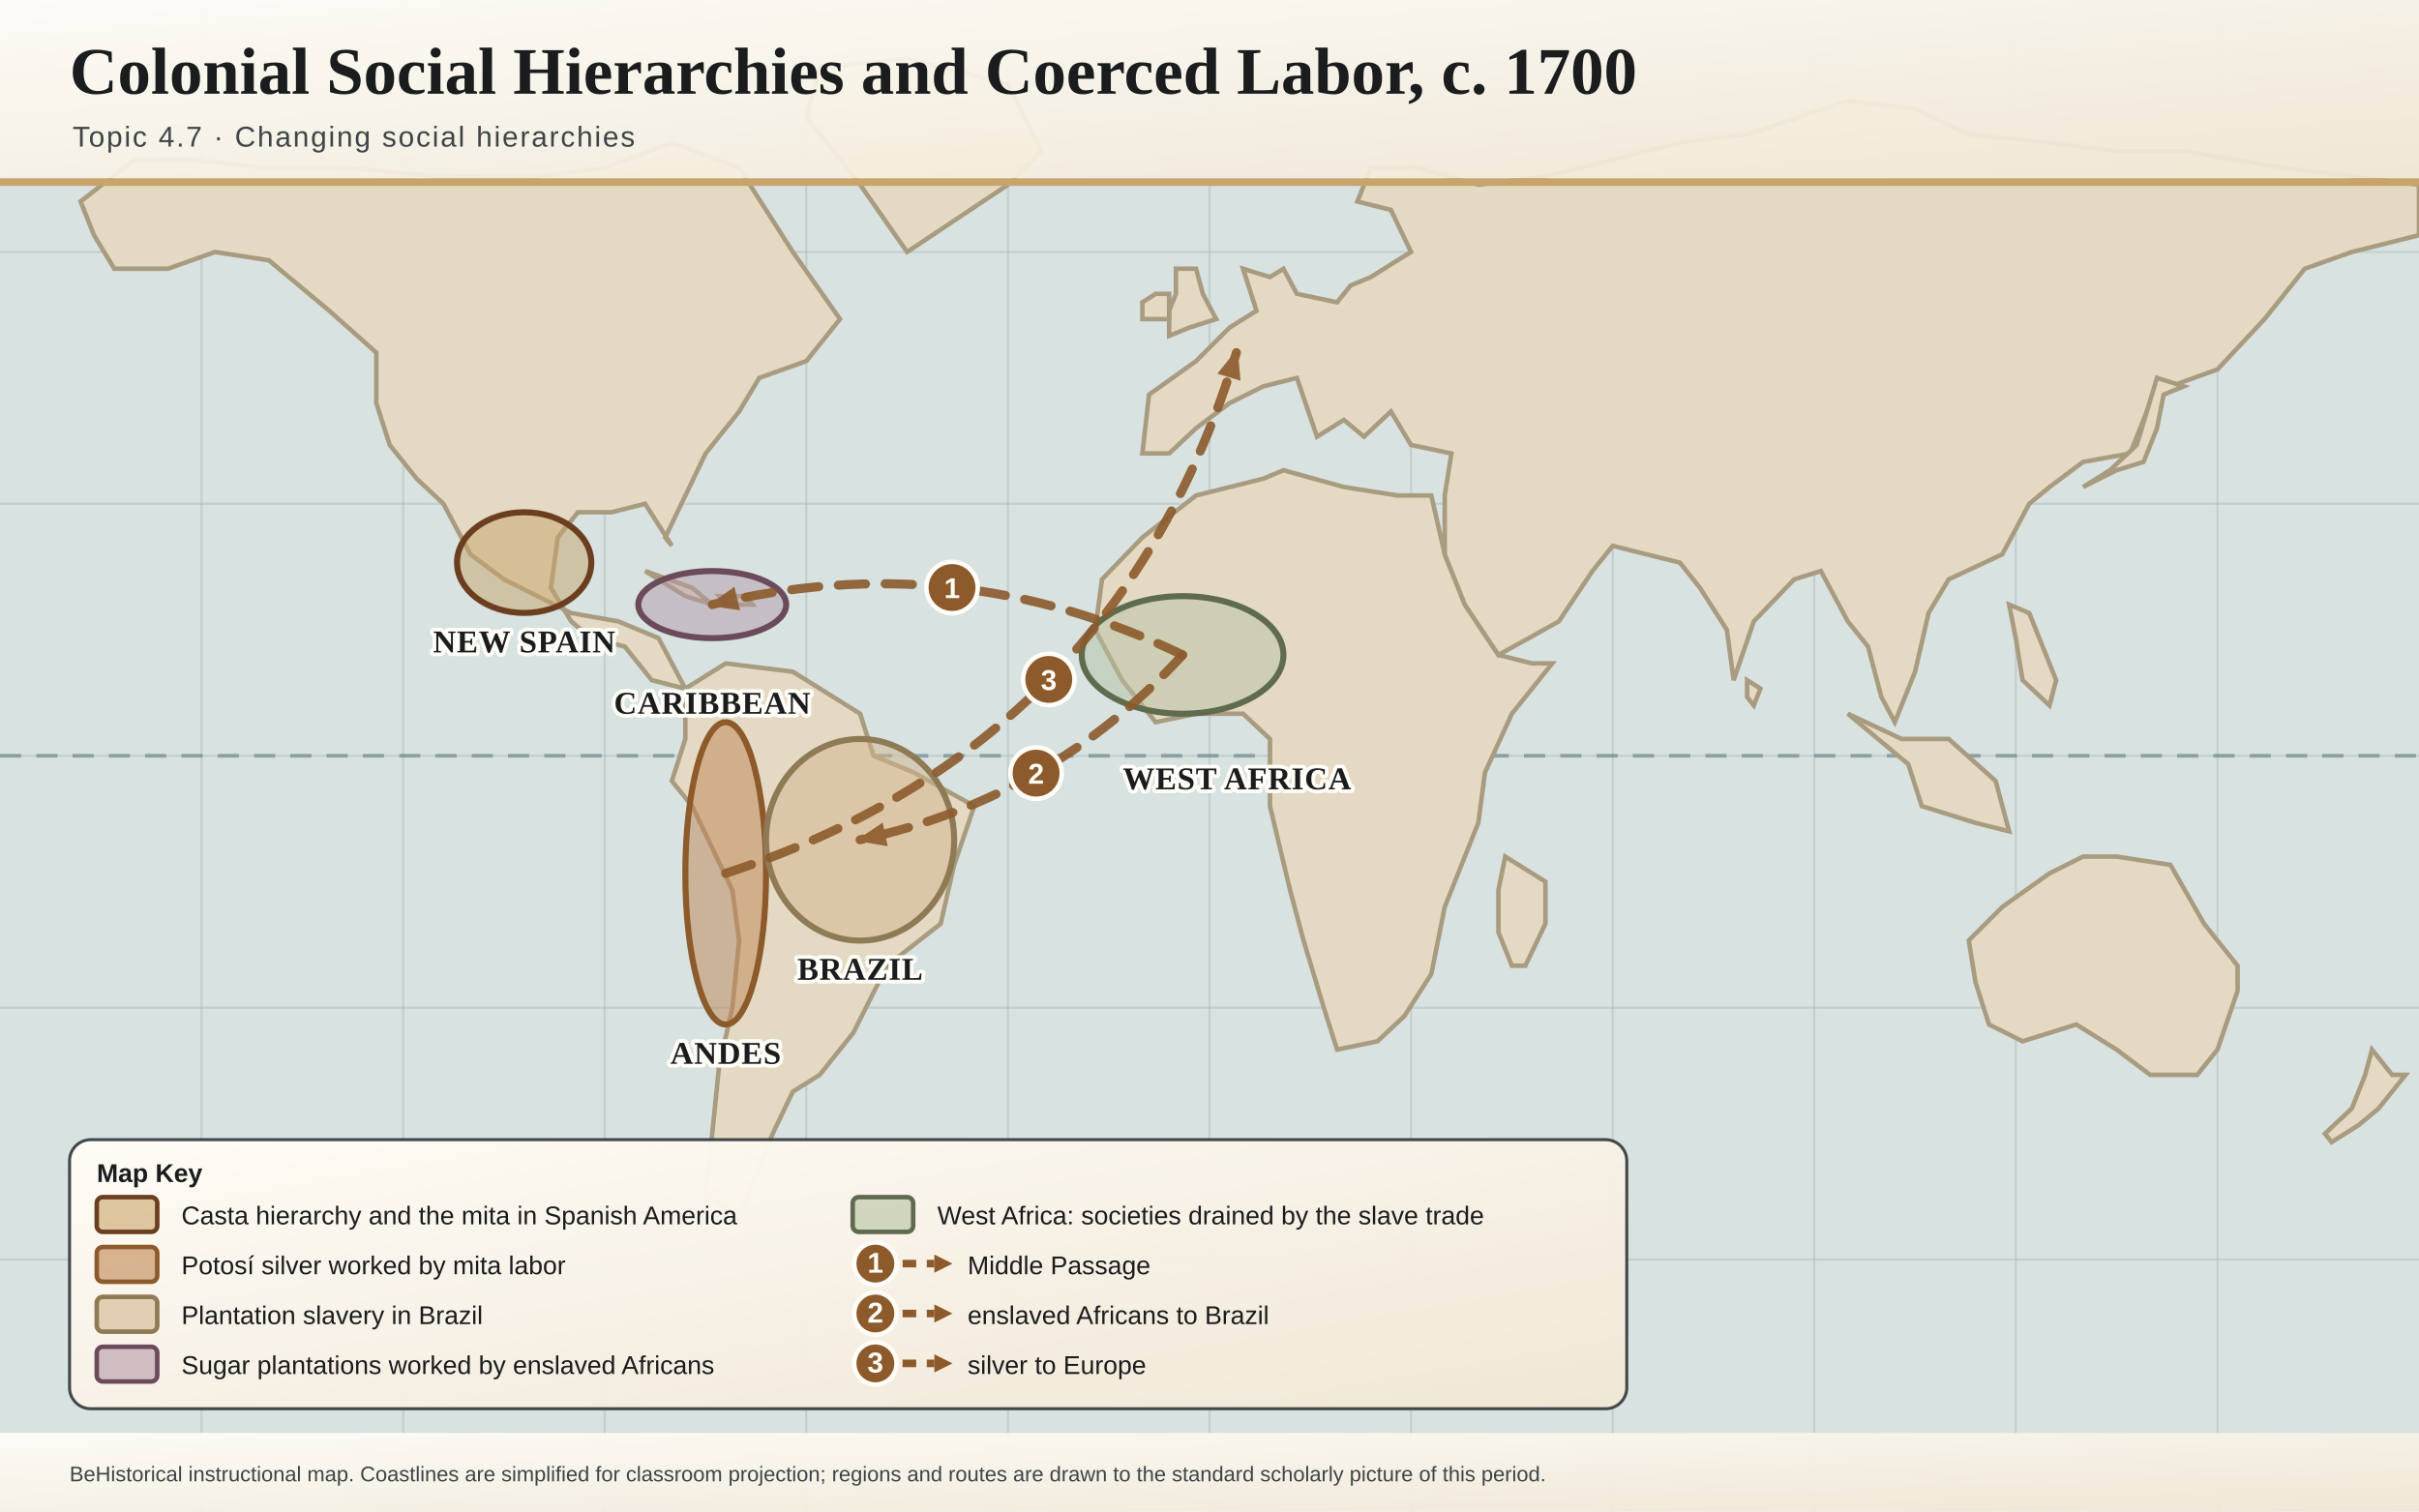
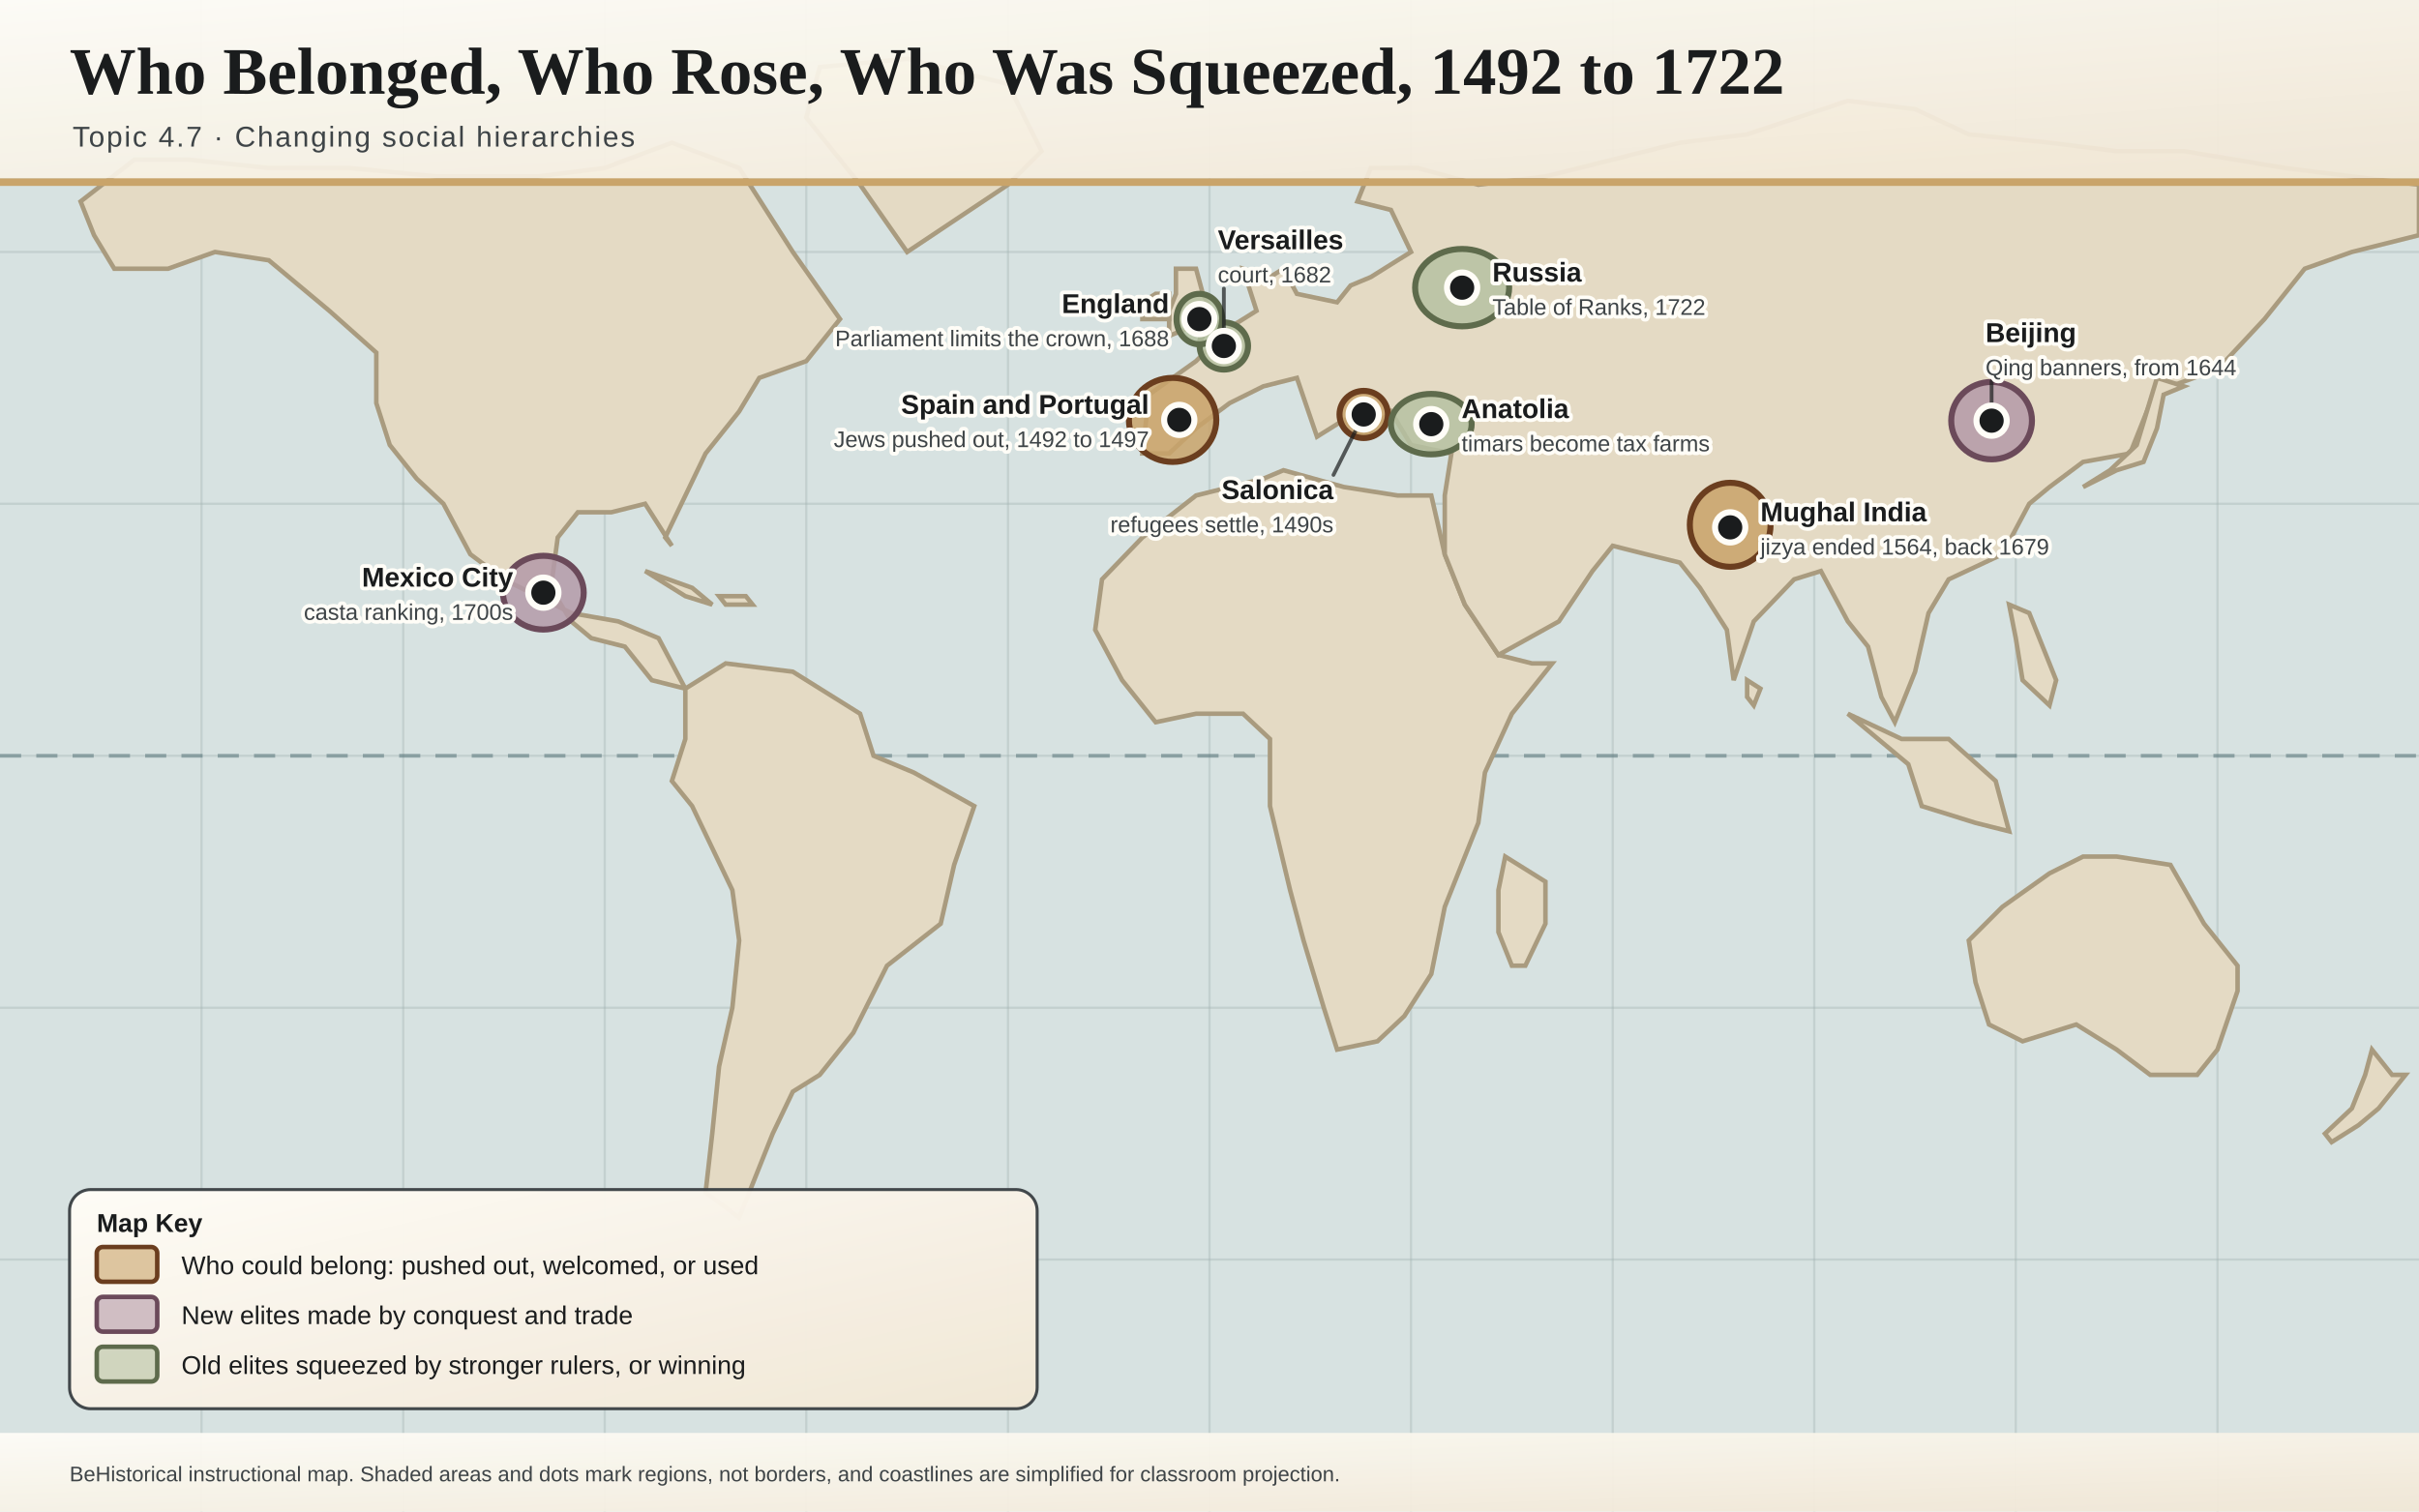
<svg xmlns="http://www.w3.org/2000/svg" width="1600" height="1000" viewBox="0 0 1600 1000" preserveAspectRatio="xMidYMid meet" role="img" aria-labelledby="map-title map-desc">
  <defs>
    <linearGradient id="paper" x1="0" x2="1" y1="0" y2="1">
      <stop offset="0" stop-color="#FFFDF7" />
      <stop offset="1" stop-color="#F1E7D5" />
    </linearGradient>
    <marker id="arrow" markerWidth="20" markerHeight="16" refX="17" refY="8" orient="auto" markerUnits="userSpaceOnUse">
      <path d="M0,0 L20,8 L0,16 Z" fill="#8C5A2B" />
    </marker>
    <style>
      .title{font-family:Georgia,'Times New Roman',serif;font-weight:700;font-size:44px;fill:#1A1C1D}
      .subtitle{font-family:Arial,Helvetica,sans-serif;font-size:19px;fill:#3E4447;letter-spacing:1.2px;text-transform:uppercase}
      .region{font-family:Georgia,'Times New Roman',serif;font-weight:700;font-size:21px;letter-spacing:.5px}
      .place{font-family:Arial,Helvetica,sans-serif;font-weight:700;font-size:18px;fill:#1A1C1D}
      .placenote{font-family:Arial,Helvetica,sans-serif;font-size:15px;fill:#3E4447}
      .small{font-family:Arial,Helvetica,sans-serif;font-size:17px;fill:#1A1C1D}
      .tiny{font-family:Arial,Helvetica,sans-serif;font-size:14px;fill:#3E4447}
      .badgenum{font-family:Arial,Helvetica,sans-serif;font-weight:700;font-size:19px;fill:#FFFDF7}
      .badge{fill:#8C5A2B;stroke:#FFFDF7;stroke-width:3}
      .halo{paint-order:stroke;stroke:#FFFDF7;stroke-width:5;stroke-linejoin:round}
      .city{fill:#1A1C1D;stroke:#FFFDF7;stroke-width:4}
      .leader{stroke:#1A1C1D;stroke-width:2.5;stroke-linecap:round;opacity:.7}
      .flow{fill:none;stroke:#8C5A2B;stroke-width:6;stroke-linecap:round;opacity:.9}
      #land path{fill:#E4DAC4;stroke:#A99B7F;stroke-width:3}
      #graticule line{stroke:#9FB0AE;stroke-width:1.5;opacity:.35}
    </style>
  </defs>
  <rect width="1600" height="1000" fill="#D7E2E1" />
  <g id="graticule">
    <line x1="133.3" y1="0" x2="133.3" y2="1000" />
    <line x1="266.7" y1="0" x2="266.7" y2="1000" />
    <line x1="400.0" y1="0" x2="400.0" y2="1000" />
    <line x1="533.3" y1="0" x2="533.3" y2="1000" />
    <line x1="666.7" y1="0" x2="666.7" y2="1000" />
    <line x1="800.0" y1="0" x2="800.0" y2="1000" />
    <line x1="933.3" y1="0" x2="933.3" y2="1000" />
    <line x1="1066.7" y1="0" x2="1066.7" y2="1000" />
    <line x1="1200.0" y1="0" x2="1200.0" y2="1000" />
    <line x1="1333.3" y1="0" x2="1333.3" y2="1000" />
    <line x1="1466.7" y1="0" x2="1466.7" y2="1000" />
    <line x1="0" y1="833.3" x2="1600" y2="833.3" />
    <line x1="0" y1="666.7" x2="1600" y2="666.7" />
    <line x1="0" y1="500.0" x2="1600" y2="500.0" />
    <line x1="0" y1="333.3" x2="1600" y2="333.3" />
    <line x1="0" y1="166.7" x2="1600" y2="166.7" />
  </g>
  <line x1="0" y1="500.0" x2="1600" y2="500.0" stroke="#4E6B72" stroke-width="2.5" stroke-dasharray="14 10" opacity=".5" />
  <g id="land">
    <path id="land-greenland" d="M600.0,166.7 L666.7,122.2 L688.9,100.0 L666.7,55.6 L600.0,38.9 L542.2,44.4 L533.3,77.8 L568.9,122.2 L600.0,166.7 Z" />
    <path id="land-northAmerica" d="M53.3,133.3 L88.9,105.6 L124.4,105.6 L177.8,111.1 L231.1,111.1 L288.9,116.7 L355.6,116.7 L400.0,111.1 L444.4,94.4 L488.9,111.1 L524.4,166.7 L555.6,211.1 L533.3,238.9 L502.2,250.0 L488.9,272.2 L466.7,300.0 L440.0,355.6 L444.4,361.1 L426.7,333.3 L404.4,338.9 L382.2,338.9 L368.9,355.6 L364.4,388.9 L377.8,411.1 L391.1,422.2 L413.3,427.8 L431.1,450.0 L453.3,455.6 L435.6,422.2 L408.9,411.1 L377.8,405.6 L333.3,383.3 L311.1,366.7 L293.3,333.3 L275.6,316.7 L257.8,294.4 L248.9,266.7 L248.9,233.3 L217.8,205.6 L177.8,172.2 L142.2,166.7 L111.1,177.8 L75.6,177.8 L62.2,155.6 L53.3,133.3 Z" />
    <path id="land-southAmerica" d="M453.3,455.6 L480.0,438.9 L524.4,444.4 L568.9,472.2 L577.8,500.0 L604.4,511.1 L644.4,533.3 L631.1,572.2 L622.2,611.1 L586.7,638.9 L564.4,683.3 L542.2,711.1 L524.4,722.2 L511.1,750.0 L497.8,783.3 L488.9,805.6 L466.7,788.9 L471.1,750.0 L475.6,705.6 L484.4,666.7 L488.9,622.2 L484.4,588.9 L457.8,533.3 L444.4,516.7 L453.3,488.9 L453.3,455.6 Z" />
    <path id="land-africa" d="M724.4,416.7 L728.9,383.3 L755.6,355.6 L791.1,327.8 L835.6,316.7 L848.9,311.1 L888.9,322.2 L924.4,327.8 L946.7,327.8 L955.6,366.7 L968.9,400.0 L991.1,433.3 L1013.3,438.9 L1026.7,438.9 L1000.0,472.2 L982.2,511.1 L977.8,544.4 L955.6,600.0 L946.7,644.4 L928.9,672.2 L911.1,688.9 L884.4,694.4 L875.6,666.7 L862.2,622.2 L853.3,588.9 L840.0,533.3 L840.0,488.9 L822.2,472.2 L791.1,472.2 L764.4,477.8 L742.2,450.0 L724.4,416.7 Z" />
    <path id="land-eurasia" d="M755.6,300.0 L760.0,261.1 L791.1,238.9 L813.3,216.7 L831.1,205.6 L822.2,177.8 L840.0,183.3 L848.9,177.8 L857.8,194.4 L884.4,200.0 L893.3,188.9 L906.7,183.3 L924.4,172.2 L933.3,166.7 L920.0,138.9 L897.8,133.3 L906.7,111.1 L937.8,111.1 L977.8,122.2 L1022.2,116.7 L1066.7,105.6 L1111.1,94.4 L1155.6,88.9 L1222.2,66.7 L1266.7,72.2 L1302.2,88.9 L1355.6,94.4 L1400.0,100.0 L1444.4,100.0 L1511.1,111.1 L1555.6,116.7 L1600.0,122.2 L1600.0,155.6 L1555.6,166.7 L1524.4,177.8 L1497.8,211.1 L1466.7,244.4 L1435.6,255.6 L1422.2,266.7 L1408.9,300.0 L1377.8,305.6 L1355.6,322.2 L1342.2,333.3 L1324.4,366.7 L1288.9,383.3 L1275.6,405.6 L1266.7,444.4 L1253.3,477.8 L1244.4,461.1 L1235.6,427.8 L1222.2,411.1 L1204.4,377.8 L1186.7,383.3 L1160.0,411.1 L1146.7,450.0 L1142.2,416.7 L1124.4,388.9 L1111.1,372.2 L1088.9,366.7 L1066.7,361.1 L1053.3,377.8 L1031.1,411.1 L991.1,433.3 L968.9,400.0 L955.6,366.7 L955.6,327.8 L960.0,300.0 L933.3,294.4 L920.0,272.2 L902.2,288.9 L888.9,277.8 L871.1,288.9 L857.8,250.0 L835.6,255.6 L813.3,266.7 L791.1,283.3 L773.3,300.0 L755.6,300.0 Z" />
    <path id="land-britain" d="M773.3,222.2 L786.7,216.7 L804.4,211.1 L795.6,194.4 L791.1,177.8 L777.8,177.8 L777.8,194.4 L773.3,205.6 L773.3,222.2 Z" />
    <path id="land-ireland" d="M755.6,211.1 L773.3,211.1 L773.3,194.4 L764.4,194.4 L755.6,200.0 L755.6,211.1 Z" />
    <path id="land-japan" d="M1377.8,322.2 L1400.0,311.1 L1417.8,305.6 L1426.7,283.3 L1431.1,261.1 L1444.4,255.6 L1426.7,250.0 L1413.3,294.4 L1395.6,311.1 L1377.8,322.2 Z" />
    <path id="land-indonesia" d="M1222.2,472.2 L1262.2,505.6 L1271.1,533.3 L1306.7,544.4 L1328.9,550.0 L1320.0,516.7 L1288.9,488.9 L1257.8,488.9 L1222.2,472.2 Z" />
    <path id="land-philippines" d="M1328.9,400.0 L1342.2,405.6 L1351.1,427.8 L1360.0,450.0 L1355.6,466.7 L1337.8,450.0 L1333.3,422.2 L1328.9,400.0 Z" />
    <path id="land-australia" d="M1302.2,622.2 L1306.7,650.0 L1315.6,677.8 L1337.8,688.9 L1373.3,677.8 L1400.0,694.4 L1422.2,711.1 L1453.3,711.1 L1466.7,694.4 L1480.0,655.6 L1480.0,638.9 L1457.8,611.1 L1435.6,572.2 L1400.0,566.7 L1377.8,566.7 L1355.6,577.8 L1324.4,600.0 L1302.2,622.2 Z" />
    <path id="land-newZealand" d="M1568.9,694.4 L1582.2,711.1 L1591.1,711.1 L1573.3,733.3 L1560.0,744.4 L1542.2,755.6 L1537.8,750.0 L1555.6,733.3 L1564.4,711.1 L1568.9,694.4 Z" />
    <path id="land-madagascar" d="M995.6,566.7 L1022.2,583.3 L1022.2,611.1 L1008.9,638.9 L1000.0,638.9 L991.1,616.7 L991.1,588.9 L995.6,566.7 Z" />
    <path id="land-cuba" d="M426.7,377.8 L457.8,388.9 L471.1,400.0 L453.3,394.4 L426.7,377.8 Z" />
    <path id="land-hispaniola" d="M475.6,394.4 L493.3,394.4 L497.8,400.0 L480.0,400.0 L475.6,394.4 Z" />
    <path id="land-sriLanka" d="M1155.6,450.0 L1164.4,455.6 L1160.0,466.7 L1155.6,461.1 L1155.6,450.0 Z" />
  </g>
  <g id="highlights">
-     <ellipse cx="346.7" cy="372.2" rx="44.4" ry="33.3" fill="#C9A46A" fill-opacity="0.5" stroke="#6B3E1F" stroke-width="4" />
-     <ellipse cx="480.0" cy="577.8" rx="26.7" ry="100.0" fill="#C08552" fill-opacity="0.5" stroke="#8C5A2B" stroke-width="4" />
-     <ellipse cx="568.9" cy="555.6" rx="62.2" ry="66.7" fill="#D2B48C" fill-opacity="0.5" stroke="#8E7A55" stroke-width="4" />
-     <ellipse cx="471.1" cy="400.0" rx="48.9" ry="22.2" fill="#B49AA8" fill-opacity="0.5" stroke="#6B4A5A" stroke-width="4" />
-     <ellipse cx="782.2" cy="433.3" rx="66.7" ry="38.9" fill="#B6C2A2" fill-opacity="0.5" stroke="#5E6B4C" stroke-width="4" />
+     <ellipse cx="775.6" cy="277.8" rx="28.9" ry="27.8" fill="#C9A46A" fill-opacity="0.85" stroke="#6B3E1F" stroke-width="4" />
+     <ellipse cx="902.0" cy="274.2" rx="16.0" ry="15.6" fill="#C9A46A" fill-opacity="0.85" stroke="#6B3E1F" stroke-width="4" />
+     <ellipse cx="1144.4" cy="347.2" rx="26.7" ry="27.8" fill="#C9A46A" fill-opacity="0.85" stroke="#6B3E1F" stroke-width="4" />
+     <ellipse cx="1317.3" cy="278.3" rx="26.7" ry="25.6" fill="#B49AA8" fill-opacity="0.85" stroke="#6B4A5A" stroke-width="4" />
+     <ellipse cx="359.4" cy="392.1" rx="26.7" ry="24.4" fill="#B49AA8" fill-opacity="0.85" stroke="#6B4A5A" stroke-width="4" />
+     <ellipse cx="946.7" cy="280.6" rx="26.7" ry="20.0" fill="#B6C2A2" fill-opacity="0.85" stroke="#5E6B4C" stroke-width="4" />
+     <ellipse cx="967.1" cy="190.3" rx="31.1" ry="25.6" fill="#B6C2A2" fill-opacity="0.85" stroke="#5E6B4C" stroke-width="4" />
+     <ellipse cx="809.5" cy="228.9" rx="16.0" ry="15.6" fill="#B6C2A2" fill-opacity="0.85" stroke="#5E6B4C" stroke-width="4" />
+     <ellipse cx="793.3" cy="211.1" rx="15.1" ry="16.7" fill="#B6C2A2" fill-opacity="0.85" stroke="#5E6B4C" stroke-width="4" />
  </g>
  <g id="flows">
-     <path class="flow" d="M782.2,433.3 Q632.7,360.7 471.1,400.0" stroke-dasharray="18 13" marker-end="url(#arrow)" />
-     <circle class="badge" cx="629.7" cy="388.7" r="17" />
-     <text class="badgenum" x="629.7" y="395.7" text-anchor="middle">1</text>
-     <path class="flow" d="M782.2,433.3 Q695.1,528.6 568.9,555.6" stroke-dasharray="18 13" marker-end="url(#arrow)" />
-     <circle class="badge" cx="685.3" cy="511.5" r="17" />
-     <text class="badgenum" x="685.3" y="518.5" text-anchor="middle">2</text>
-     <path class="flow" d="M480.0,577.8 Q738.4,493.4 817.8,233.3" stroke-dasharray="18 13" marker-end="url(#arrow)" />
-     <circle class="badge" cx="693.7" cy="449.5" r="17" />
-     <text class="badgenum" x="693.7" y="456.5" text-anchor="middle">3</text>
+     
  </g>
  <g id="region-labels">
-     <text class="region halo" x="346.7" y="431.6" text-anchor="middle" fill="#1A1C1D">
-       <tspan x="346.7" dy="0">NEW SPAIN</tspan>
-     </text>
-     <text class="region halo" x="480.0" y="703.8" text-anchor="middle" fill="#1A1C1D">
-       <tspan x="480.0" dy="0">ANDES</tspan>
-     </text>
-     <text class="region halo" x="568.9" y="648.2" text-anchor="middle" fill="#1A1C1D">
-       <tspan x="568.9" dy="0">BRAZIL</tspan>
-     </text>
-     <text class="region halo" x="471.1" y="472.2" text-anchor="middle" fill="#1A1C1D">
-       <tspan x="471.1" dy="0">CARIBBEAN</tspan>
-     </text>
-     <text class="region halo" x="818.2" y="522.2" text-anchor="middle" fill="#1A1C1D">
-       <tspan x="818.2" dy="0">WEST AFRICA</tspan>
-     </text>
+     
  </g>
  <g id="places">
-     
+     <line class="leader" x1="809.5" y1="228.9" x2="809.5" y2="190.9" />
+     <circle class="city" cx="809.5" cy="228.9" r="10" />
+     <text class="place halo" x="805.5" y="164.9" text-anchor="start">Versailles</text>
+     <text class="placenote halo" x="805.5" y="186.9" text-anchor="start">court, 1682</text>
+     <circle class="city" cx="793.3" cy="211.1" r="10" />
+     <text class="place halo" x="773.3" y="207.1" text-anchor="end">England</text>
+     <text class="placenote halo" x="773.3" y="229.1" text-anchor="end">Parliament limits the crown, 1688</text>
+     <circle class="city" cx="780.0" cy="277.8" r="10" />
+     <text class="place halo" x="760.0" y="273.8" text-anchor="end">Spain and Portugal</text>
+     <text class="placenote halo" x="760.0" y="295.8" text-anchor="end">Jews pushed out, 1492 to 1497</text>
+     <circle class="city" cx="967.1" cy="190.3" r="10" />
+     <text class="place halo" x="987.1" y="186.3" text-anchor="start">Russia</text>
+     <text class="placenote halo" x="987.1" y="208.3" text-anchor="start">Table of Ranks, 1722</text>
+     <line class="leader" x1="902.0" y1="274.2" x2="882.0" y2="314.2" />
+     <circle class="city" cx="902.0" cy="274.2" r="10" />
+     <text class="place halo" x="882.0" y="330.2" text-anchor="end">Salonica</text>
+     <text class="placenote halo" x="882.0" y="352.2" text-anchor="end">refugees settle, 1490s</text>
+     <circle class="city" cx="946.7" cy="280.6" r="10" />
+     <text class="place halo" x="966.7" y="276.6" text-anchor="start">Anatolia</text>
+     <text class="placenote halo" x="966.7" y="298.6" text-anchor="start">timars become tax farms</text>
+     <circle class="city" cx="1144.4" cy="348.9" r="10" />
+     <text class="place halo" x="1164.4" y="344.9" text-anchor="start">Mughal India</text>
+     <text class="placenote halo" x="1164.4" y="366.9" text-anchor="start">jizya ended 1564, back 1679</text>
+     <line class="leader" x1="1317.3" y1="278.3" x2="1317.3" y2="252.3" />
+     <circle class="city" cx="1317.3" cy="278.3" r="10" />
+     <text class="place halo" x="1313.3" y="226.3" text-anchor="start">Beijing</text>
+     <text class="placenote halo" x="1313.3" y="248.3" text-anchor="start">Qing banners, from 1644</text>
+     <circle class="city" cx="359.4" cy="392.1" r="10" />
+     <text class="place halo" x="339.4" y="388.1" text-anchor="end">Mexico City</text>
+     <text class="placenote halo" x="339.4" y="410.1" text-anchor="end">casta ranking, 1700s</text>
  </g>
  <g id="titleband">
    <rect x="0" y="0" width="1600" height="118" fill="url(#paper)" opacity=".93" />
    <rect x="0" y="118" width="1600" height="5" fill="#C9A46A" />
-     <text class="title" x="46" y="62">Colonial Social Hierarchies and Coerced Labor, c. 1700</text>
+     <text class="title" x="46" y="62">Who Belonged, Who Rose, Who Was Squeezed, 1492 to 1722</text>
    <text class="subtitle" x="48" y="97">Topic 4.7 · Changing social hierarchies</text>
  </g>
-   <g id="legend" transform="translate(46,754)">
-     <rect x="0" y="0" width="1030" height="178" rx="14" fill="url(#paper)" stroke="#3E4447" stroke-width="2" opacity=".97" />
+   <g id="legend" transform="translate(46,787)">
+     <rect x="0" y="0" width="640" height="145" rx="14" fill="url(#paper)" stroke="#3E4447" stroke-width="2" opacity=".97" />
    <text class="small" x="18" y="28" font-weight="700">Map Key</text>
    <rect x="18" y="38" width="40" height="23" rx="4" fill="#C9A46A" fill-opacity=".6" stroke="#6B3E1F" stroke-width="3" />
-     <text class="small" x="74" y="56">Casta hierarchy and the mita in Spanish America</text>
-     <rect x="18" y="71" width="40" height="23" rx="4" fill="#C08552" fill-opacity=".6" stroke="#8C5A2B" stroke-width="3" />
-     <text class="small" x="74" y="89">Potosí silver worked by mita labor</text>
-     <rect x="18" y="104" width="40" height="23" rx="4" fill="#D2B48C" fill-opacity=".6" stroke="#8E7A55" stroke-width="3" />
-     <text class="small" x="74" y="122">Plantation slavery in Brazil</text>
-     <rect x="18" y="137" width="40" height="23" rx="4" fill="#B49AA8" fill-opacity=".6" stroke="#6B4A5A" stroke-width="3" />
-     <text class="small" x="74" y="155">Sugar plantations worked by enslaved Africans</text>
-     <rect x="518" y="38" width="40" height="23" rx="4" fill="#B6C2A2" fill-opacity=".6" stroke="#5E6B4C" stroke-width="3" />
-     <text class="small" x="574" y="56">West Africa: societies drained by the slave trade</text>
-     <circle class="badge" cx="533" cy="82" r="14" />
-     <text class="badgenum" x="533" y="88" text-anchor="middle" font-size="16">1</text>
-     <line x1="551" x2="572" y1="82" y2="82" stroke="#8C5A2B" stroke-width="5" stroke-dasharray="9 7" />
-     <path d="M572,76 L584,82 L572,88 Z" fill="#8C5A2B" />
-     <text class="small" x="594" y="89">Middle Passage</text>
-     <circle class="badge" cx="533" cy="115" r="14" />
-     <text class="badgenum" x="533" y="121" text-anchor="middle" font-size="16">2</text>
-     <line x1="551" x2="572" y1="115" y2="115" stroke="#8C5A2B" stroke-width="5" stroke-dasharray="9 7" />
-     <path d="M572,109 L584,115 L572,121 Z" fill="#8C5A2B" />
-     <text class="small" x="594" y="122">enslaved Africans to Brazil</text>
-     <circle class="badge" cx="533" cy="148" r="14" />
-     <text class="badgenum" x="533" y="154" text-anchor="middle" font-size="16">3</text>
-     <line x1="551" x2="572" y1="148" y2="148" stroke="#8C5A2B" stroke-width="5" stroke-dasharray="9 7" />
-     <path d="M572,142 L584,148 L572,154 Z" fill="#8C5A2B" />
-     <text class="small" x="594" y="155">silver to Europe</text>
+     <text class="small" x="74" y="56">Who could belong: pushed out, welcomed, or used</text>
+     <rect x="18" y="71" width="40" height="23" rx="4" fill="#B49AA8" fill-opacity=".6" stroke="#6B4A5A" stroke-width="3" />
+     <text class="small" x="74" y="89">New elites made by conquest and trade</text>
+     <rect x="18" y="104" width="40" height="23" rx="4" fill="#B6C2A2" fill-opacity=".6" stroke="#5E6B4C" stroke-width="3" />
+     <text class="small" x="74" y="122">Old elites squeezed by stronger rulers, or winning</text>
  </g>
  <rect x="0" y="948" width="1600" height="52" fill="url(#paper)" opacity=".93" />
-   <text class="tiny" x="46" y="980">BeHistorical instructional map. Coastlines are simplified for classroom projection; regions and routes are drawn to the standard scholarly picture of this period.</text>
+   <text class="tiny" x="46" y="980">BeHistorical instructional map. Shaded areas and dots mark regions, not borders, and coastlines are simplified for classroom projection.</text>
</svg>
